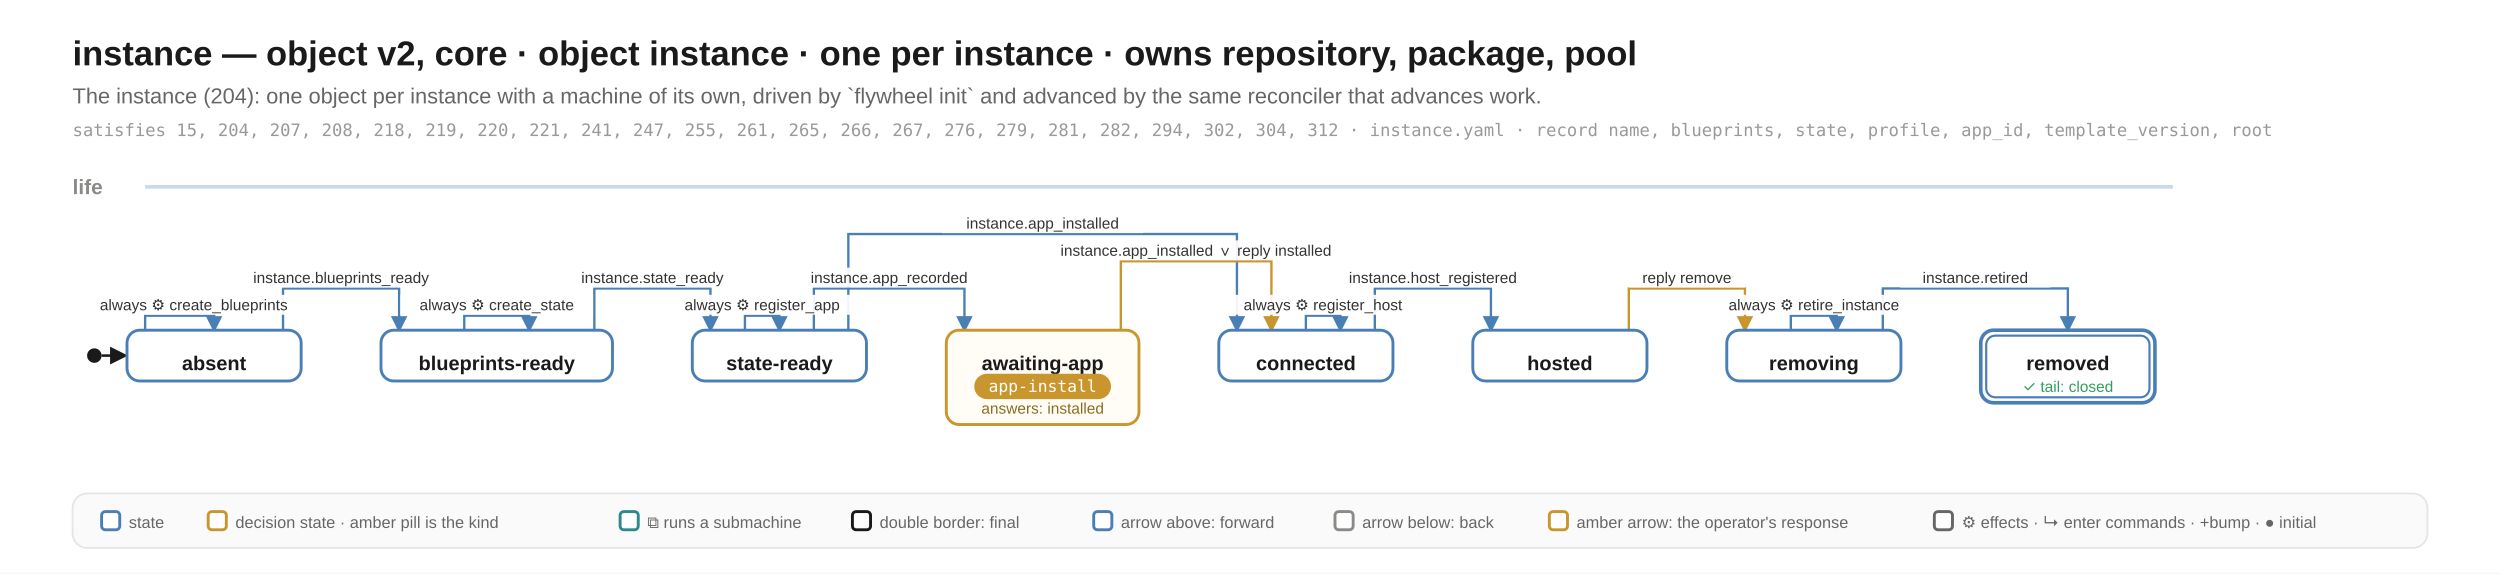
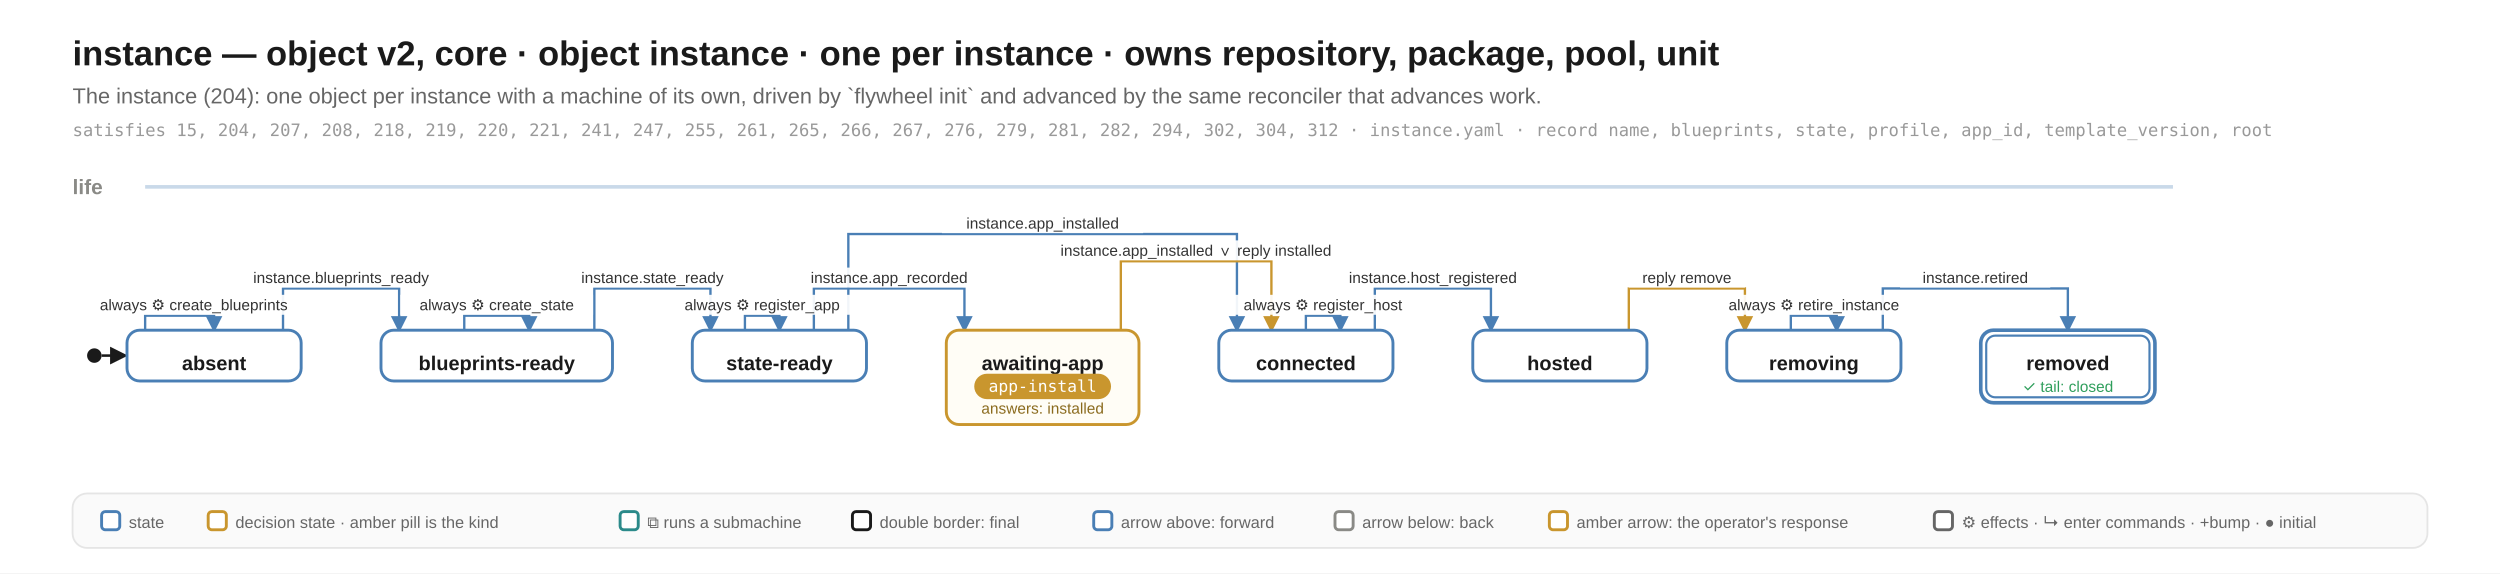
<svg xmlns="http://www.w3.org/2000/svg" width="1378" height="316" viewBox="0 0 1378 316" font-family="-apple-system, 'Helvetica Neue', Arial, sans-serif">
  <defs>
    <marker id="mB" viewBox="0 0 10 10" refX="8.5" refY="5" markerWidth="7" markerHeight="7" orient="auto-start-reverse">
      <path d="M0 0L10 5L0 10z" fill="#4a7fb5" />
    </marker>
    <marker id="mT" viewBox="0 0 10 10" refX="8.5" refY="5" markerWidth="7" markerHeight="7" orient="auto-start-reverse">
      <path d="M0 0L10 5L0 10z" fill="#2b8a8a" />
    </marker>
    <marker id="mG" viewBox="0 0 10 10" refX="8.5" refY="5" markerWidth="7" markerHeight="7" orient="auto-start-reverse">
      <path d="M0 0L10 5L0 10z" fill="#8a8a86" />
    </marker>
    <marker id="mA" viewBox="0 0 10 10" refX="8.5" refY="5" markerWidth="7" markerHeight="7" orient="auto-start-reverse">
      <path d="M0 0L10 5L0 10z" fill="#c9962e" />
    </marker>
    <marker id="mI" viewBox="0 0 10 10" refX="8.5" refY="5" markerWidth="7" markerHeight="7" orient="auto-start-reverse">
      <path d="M0 0L10 5L0 10z" fill="#1a1a1a" />
    </marker>
  </defs>
  <rect width="1378" height="316" fill="#fff" />
-   <text x="40" y="36" font-size="19" font-weight="700" fill="#1a1a1a">instance — object v2, core · object instance · one per instance · owns repository, package, pool</text>
+   <text x="40" y="36" font-size="19" font-weight="700" fill="#1a1a1a">instance — object v2, core · object instance · one per instance · owns repository, package, pool, unit</text>
  <text x="40" y="57" font-size="12" fill="#666">The instance (204): one object per instance with a machine of its own, driven by `flywheel init` and advanced by the same reconciler that advances work.</text>
  <text x="40" y="75" font-size="9.5" font-family="monospace" fill="#999">satisfies 15, 204, 207, 208, 218, 219, 220, 221, 241, 247, 255, 261, 265, 266, 267, 276, 279, 281, 282, 294, 302, 304, 312 · instance.yaml · record name, blueprints, state, profile, app_id, template_version, root</text>
  <text x="40" y="107" font-size="11.5" font-weight="700" fill="#8a8a86">life</text>
  <line x1="80" y1="103" x2="1197.75" y2="103" stroke="#4a7fb5" stroke-width="2" opacity="0.3" />
  <circle cx="52.0" cy="196.0" r="4" fill="#1a1a1a" />
  <line x1="56.0" y1="196.0" x2="69.0" y2="196.0" stroke="#1a1a1a" stroke-width="1.4" marker-end="url(#mI)" />
  <path d="M156.0,182.0 V159.0 H220.0 V182.0" fill="none" stroke="#4a7fb5" stroke-width="1.3" marker-end="url(#mB)" />
  <path d="M80.0,182.0 V174.0 H118.0 V182.0" fill="none" stroke="#4a7fb5" stroke-width="1.3" marker-end="url(#mB)" />
  <path d="M327.6,182.0 V159.0 H391.6 V182.0" fill="none" stroke="#4a7fb5" stroke-width="1.3" marker-end="url(#mB)" />
  <path d="M255.9,182.0 V174.0 H291.7 V182.0" fill="none" stroke="#4a7fb5" stroke-width="1.3" marker-end="url(#mB)" />
  <path d="M467.6,182.0 V129.0 H681.8 V182.0" fill="none" stroke="#4a7fb5" stroke-width="1.3" marker-end="url(#mB)" />
  <path d="M448.6,182.0 V159.0 H531.6 V182.0" fill="none" stroke="#4a7fb5" stroke-width="1.3" marker-end="url(#mB)" />
  <path d="M410.6,182.0 V174.0 H429.6 V182.0" fill="none" stroke="#4a7fb5" stroke-width="1.3" marker-end="url(#mB)" />
  <path d="M617.8,182.0 V144.0 H700.8 V182.0" fill="none" stroke="#c9962e" stroke-width="1.3" marker-end="url(#mA)" />
  <path d="M757.8,182.0 V159.0 H821.8 V182.0" fill="none" stroke="#4a7fb5" stroke-width="1.3" marker-end="url(#mB)" />
  <path d="M719.8,182.0 V174.0 H738.8 V182.0" fill="none" stroke="#4a7fb5" stroke-width="1.3" marker-end="url(#mB)" />
  <path d="M897.8,182.0 V159.0 H961.8 V182.0" fill="none" stroke="#c9962e" stroke-width="1.3" marker-end="url(#mA)" />
  <path d="M1037.8,182.0 V159.0 H1139.8 V182.0" fill="none" stroke="#4a7fb5" stroke-width="1.3" marker-end="url(#mB)" />
  <path d="M987.1,182.0 V174.0 H1012.4 V182.0" fill="none" stroke="#4a7fb5" stroke-width="1.3" marker-end="url(#mB)" />
  <rect x="70.0" y="182.0" width="96.0" height="28.0" rx="7" fill="#fff" stroke="#4a7fb5" stroke-width="1.6" />
  <text x="118.0" y="204.0" font-size="11" fill="#1a1a1a" text-anchor="middle" font-weight="700">absent</text>
  <rect x="210.0" y="182.0" width="127.6" height="28.0" rx="7" fill="#fff" stroke="#4a7fb5" stroke-width="1.6" />
  <text x="273.8" y="204.0" font-size="11" fill="#1a1a1a" text-anchor="middle" font-weight="700">blueprints-ready</text>
  <rect x="381.6" y="182.0" width="96.0" height="28.0" rx="7" fill="#fff" stroke="#4a7fb5" stroke-width="1.6" />
  <text x="429.6" y="204.0" font-size="11" fill="#1a1a1a" text-anchor="middle" font-weight="700">state-ready</text>
  <rect x="521.6" y="182.0" width="106.2" height="52.0" rx="7" fill="#fffdf6" stroke="#c9962e" stroke-width="1.6" />
  <text x="574.7" y="204.0" font-size="11" fill="#1a1a1a" text-anchor="middle" font-weight="700">awaiting-app</text>
  <rect x="537.0" y="206.0" width="75.4" height="14" rx="7" fill="#c9962e" />
  <text x="574.7" y="216.0" font-size="9" font-family="monospace" fill="#fff" text-anchor="middle">app-install</text>
  <text x="574.7" y="228.0" font-size="8.5" fill="#8a6a1d" text-anchor="middle">answers: installed</text>
  <rect x="671.8" y="182.0" width="96.0" height="28.0" rx="7" fill="#fff" stroke="#4a7fb5" stroke-width="1.6" />
  <text x="719.8" y="204.0" font-size="11" fill="#1a1a1a" text-anchor="middle" font-weight="700">connected</text>
  <rect x="811.8" y="182.0" width="96.0" height="28.0" rx="7" fill="#fff" stroke="#4a7fb5" stroke-width="1.6" />
  <text x="859.8" y="204.0" font-size="11" fill="#1a1a1a" text-anchor="middle" font-weight="700">hosted</text>
  <rect x="951.8" y="182.0" width="96.0" height="28.0" rx="7" fill="#fff" stroke="#4a7fb5" stroke-width="1.6" />
  <text x="999.8" y="204.0" font-size="11" fill="#1a1a1a" text-anchor="middle" font-weight="700">removing</text>
  <rect x="1091.8" y="182.0" width="96.0" height="40.0" rx="7" fill="#fff" stroke="#4a7fb5" stroke-width="2" />
  <rect x="1094.8" y="185.0" width="90.0" height="34.0" rx="5" fill="none" stroke="#4a7fb5" stroke-width="1.2" />
  <text x="1139.8" y="204.0" font-size="11" fill="#1a1a1a" text-anchor="middle" font-weight="700">removed</text>
  <text x="1139.8" y="216.0" font-size="8.5" fill="#2e9e5b" text-anchor="middle">✓ tail: closed</text>
  <rect x="125.6" y="147.5" width="124.9" height="11" fill="#fff" opacity="0.92" />
  <text x="188.0" y="156.0" font-size="8.5" fill="#333" text-anchor="middle">instance.blueprints_ready</text>
  <rect x="42.0" y="162.5" width="129.6" height="11" fill="#fff" opacity="0.92" />
  <text x="106.8" y="171.0" font-size="8.5" fill="#333" text-anchor="middle">always ⚙ create_blueprints</text>
  <rect x="308.9" y="147.5" width="101.5" height="11" fill="#fff" opacity="0.92" />
  <text x="359.6" y="156.0" font-size="8.5" fill="#333" text-anchor="middle">instance.state_ready</text>
  <rect x="220.7" y="162.5" width="106.2" height="11" fill="#fff" opacity="0.92" />
  <text x="273.8" y="171.0" font-size="8.5" fill="#333" text-anchor="middle">always ⚙ create_state</text>
  <rect x="519.2" y="117.5" width="110.9" height="11" fill="#fff" opacity="0.92" />
  <text x="574.7" y="126.0" font-size="8.5" fill="#333" text-anchor="middle">instance.app_installed</text>
  <rect x="437.0" y="147.5" width="106.2" height="11" fill="#fff" opacity="0.92" />
  <text x="490.1" y="156.0" font-size="8.5" fill="#333" text-anchor="middle">instance.app_recorded</text>
  <rect x="367.0" y="162.5" width="106.2" height="11" fill="#fff" opacity="0.92" />
  <text x="420.1" y="171.0" font-size="8.5" fill="#333" text-anchor="middle">always ⚙ register_app</text>
  <rect x="561.8" y="132.5" width="195.0" height="11" fill="#fff" opacity="0.92" />
  <text x="659.2" y="141.0" font-size="8.5" fill="#333" text-anchor="middle">instance.app_installed ∨ reply installed</text>
  <rect x="729.6" y="147.5" width="120.2" height="11" fill="#fff" opacity="0.92" />
  <text x="789.8" y="156.0" font-size="8.5" fill="#333" text-anchor="middle">instance.host_registered</text>
  <rect x="673.8" y="162.5" width="110.9" height="11" fill="#fff" opacity="0.92" />
  <text x="729.2" y="171.0" font-size="8.5" fill="#333" text-anchor="middle">always ⚙ register_host</text>
  <rect x="897.7" y="147.5" width="64.1" height="11" fill="#fff" opacity="0.92" />
  <text x="929.8" y="156.0" font-size="8.5" fill="#333" text-anchor="middle">reply remove</text>
  <rect x="1047.3" y="147.5" width="82.8" height="11" fill="#fff" opacity="0.92" />
  <text x="1088.8" y="156.0" font-size="8.5" fill="#333" text-anchor="middle">instance.retired</text>
  <rect x="939.6" y="162.5" width="120.2" height="11" fill="#fff" opacity="0.92" />
  <text x="999.8" y="171.0" font-size="8.5" fill="#333" text-anchor="middle">always ⚙ retire_instance</text>
  <rect x="40" y="272" width="1298" height="30" rx="8" fill="#fafafa" stroke="#e5e5e5" />
  <rect x="56" y="282" width="10" height="10" rx="2" fill="#fff" stroke="#4a7fb5" stroke-width="1.6" />
  <text x="71" y="291" font-size="9" fill="#666">state</text>
  <rect x="114.75" y="282" width="10" height="10" rx="2" fill="#fff" stroke="#c9962e" stroke-width="1.6" />
  <text x="129.75" y="291" font-size="9" fill="#666">decision state · amber pill is the kind</text>
  <rect x="341.8" y="282" width="10" height="10" rx="2" fill="#fff" stroke="#2b8a8a" stroke-width="1.6" />
  <text x="356.8" y="291" font-size="9" fill="#666">⧉ runs a submachine</text>
  <rect x="469.85" y="282" width="10" height="10" rx="2" fill="#fff" stroke="#1a1a1a" stroke-width="1.6" />
  <text x="484.85" y="291" font-size="9" fill="#666">double border: final</text>
  <rect x="602.85" y="282" width="10" height="10" rx="2" fill="#fff" stroke="#4a7fb5" stroke-width="1.6" />
  <text x="617.85" y="291" font-size="9" fill="#666">arrow above: forward</text>
  <rect x="735.85" y="282" width="10" height="10" rx="2" fill="#fff" stroke="#8a8a86" stroke-width="1.6" />
  <text x="750.85" y="291" font-size="9" fill="#666">arrow below: back</text>
  <rect x="854.0" y="282" width="10" height="10" rx="2" fill="#fff" stroke="#c9962e" stroke-width="1.6" />
  <text x="869.0" y="291" font-size="9" fill="#666">amber arrow: the operator's response</text>
  <rect x="1066.2" y="282" width="10" height="10" rx="2" fill="#fff" stroke="#666" stroke-width="1.6" />
  <text x="1081.2" y="291" font-size="9" fill="#666">⚙ effects · ↳ enter commands · +bump · ● initial</text>
</svg>
